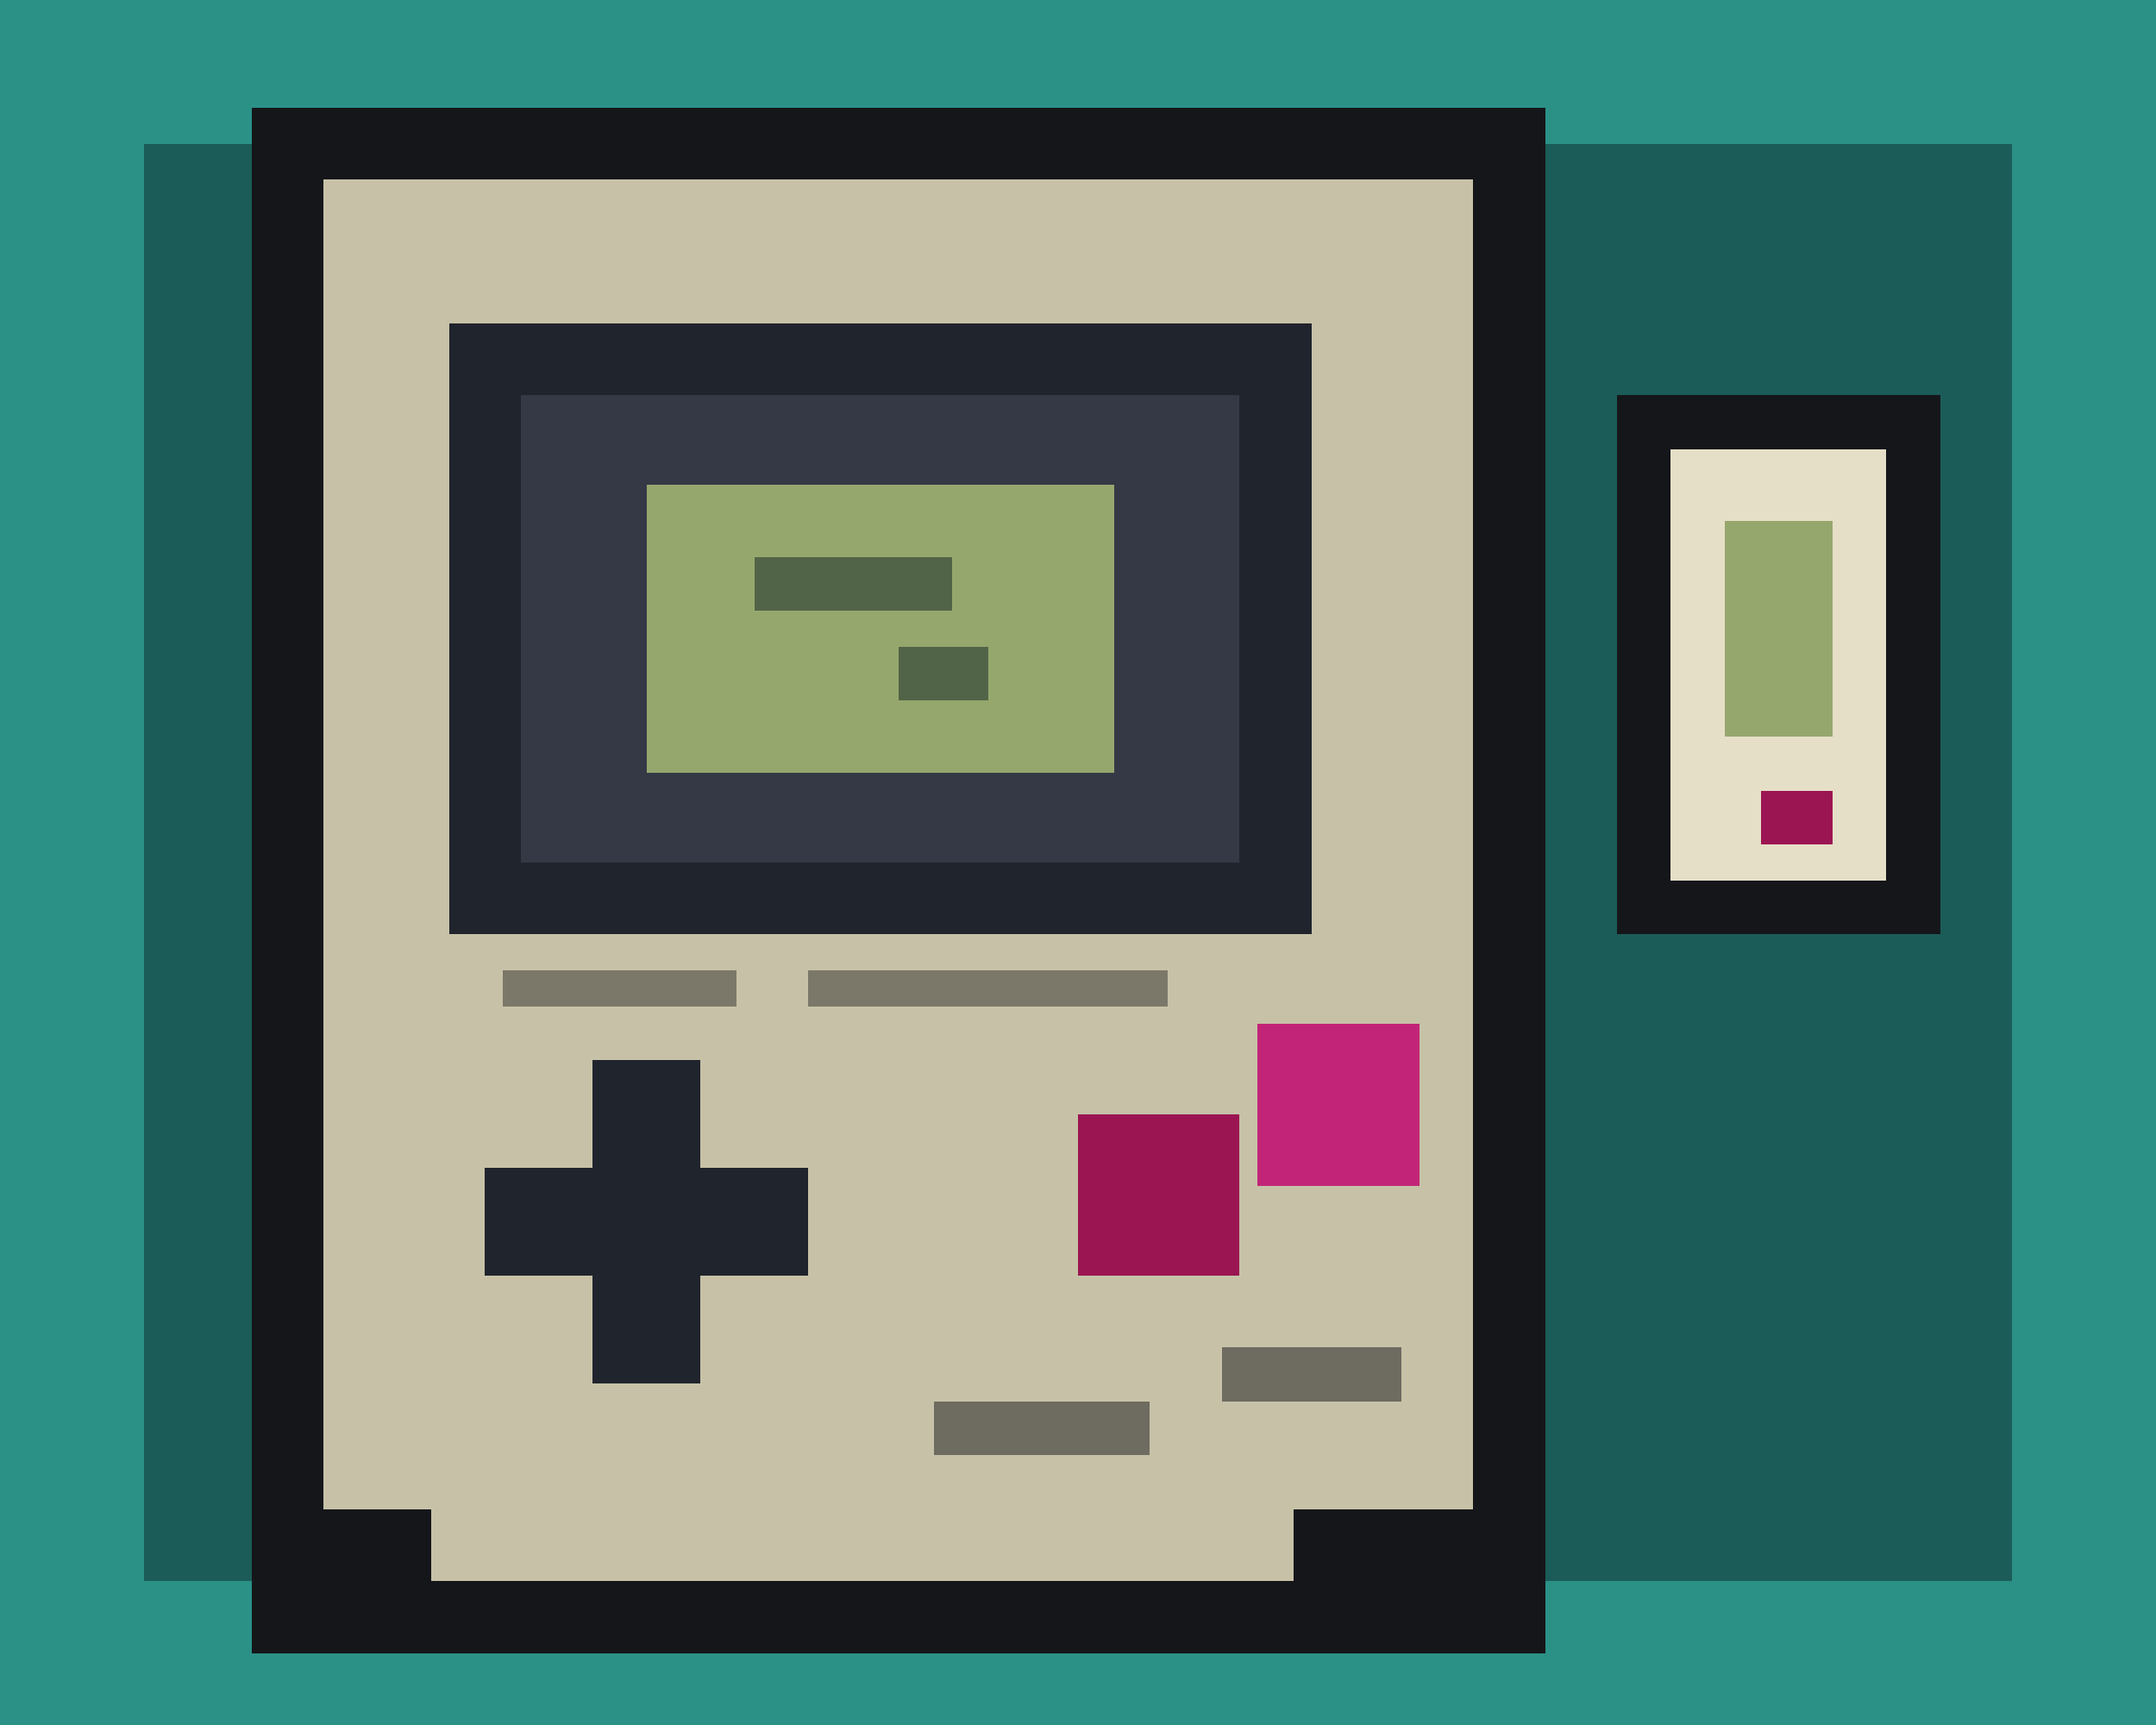
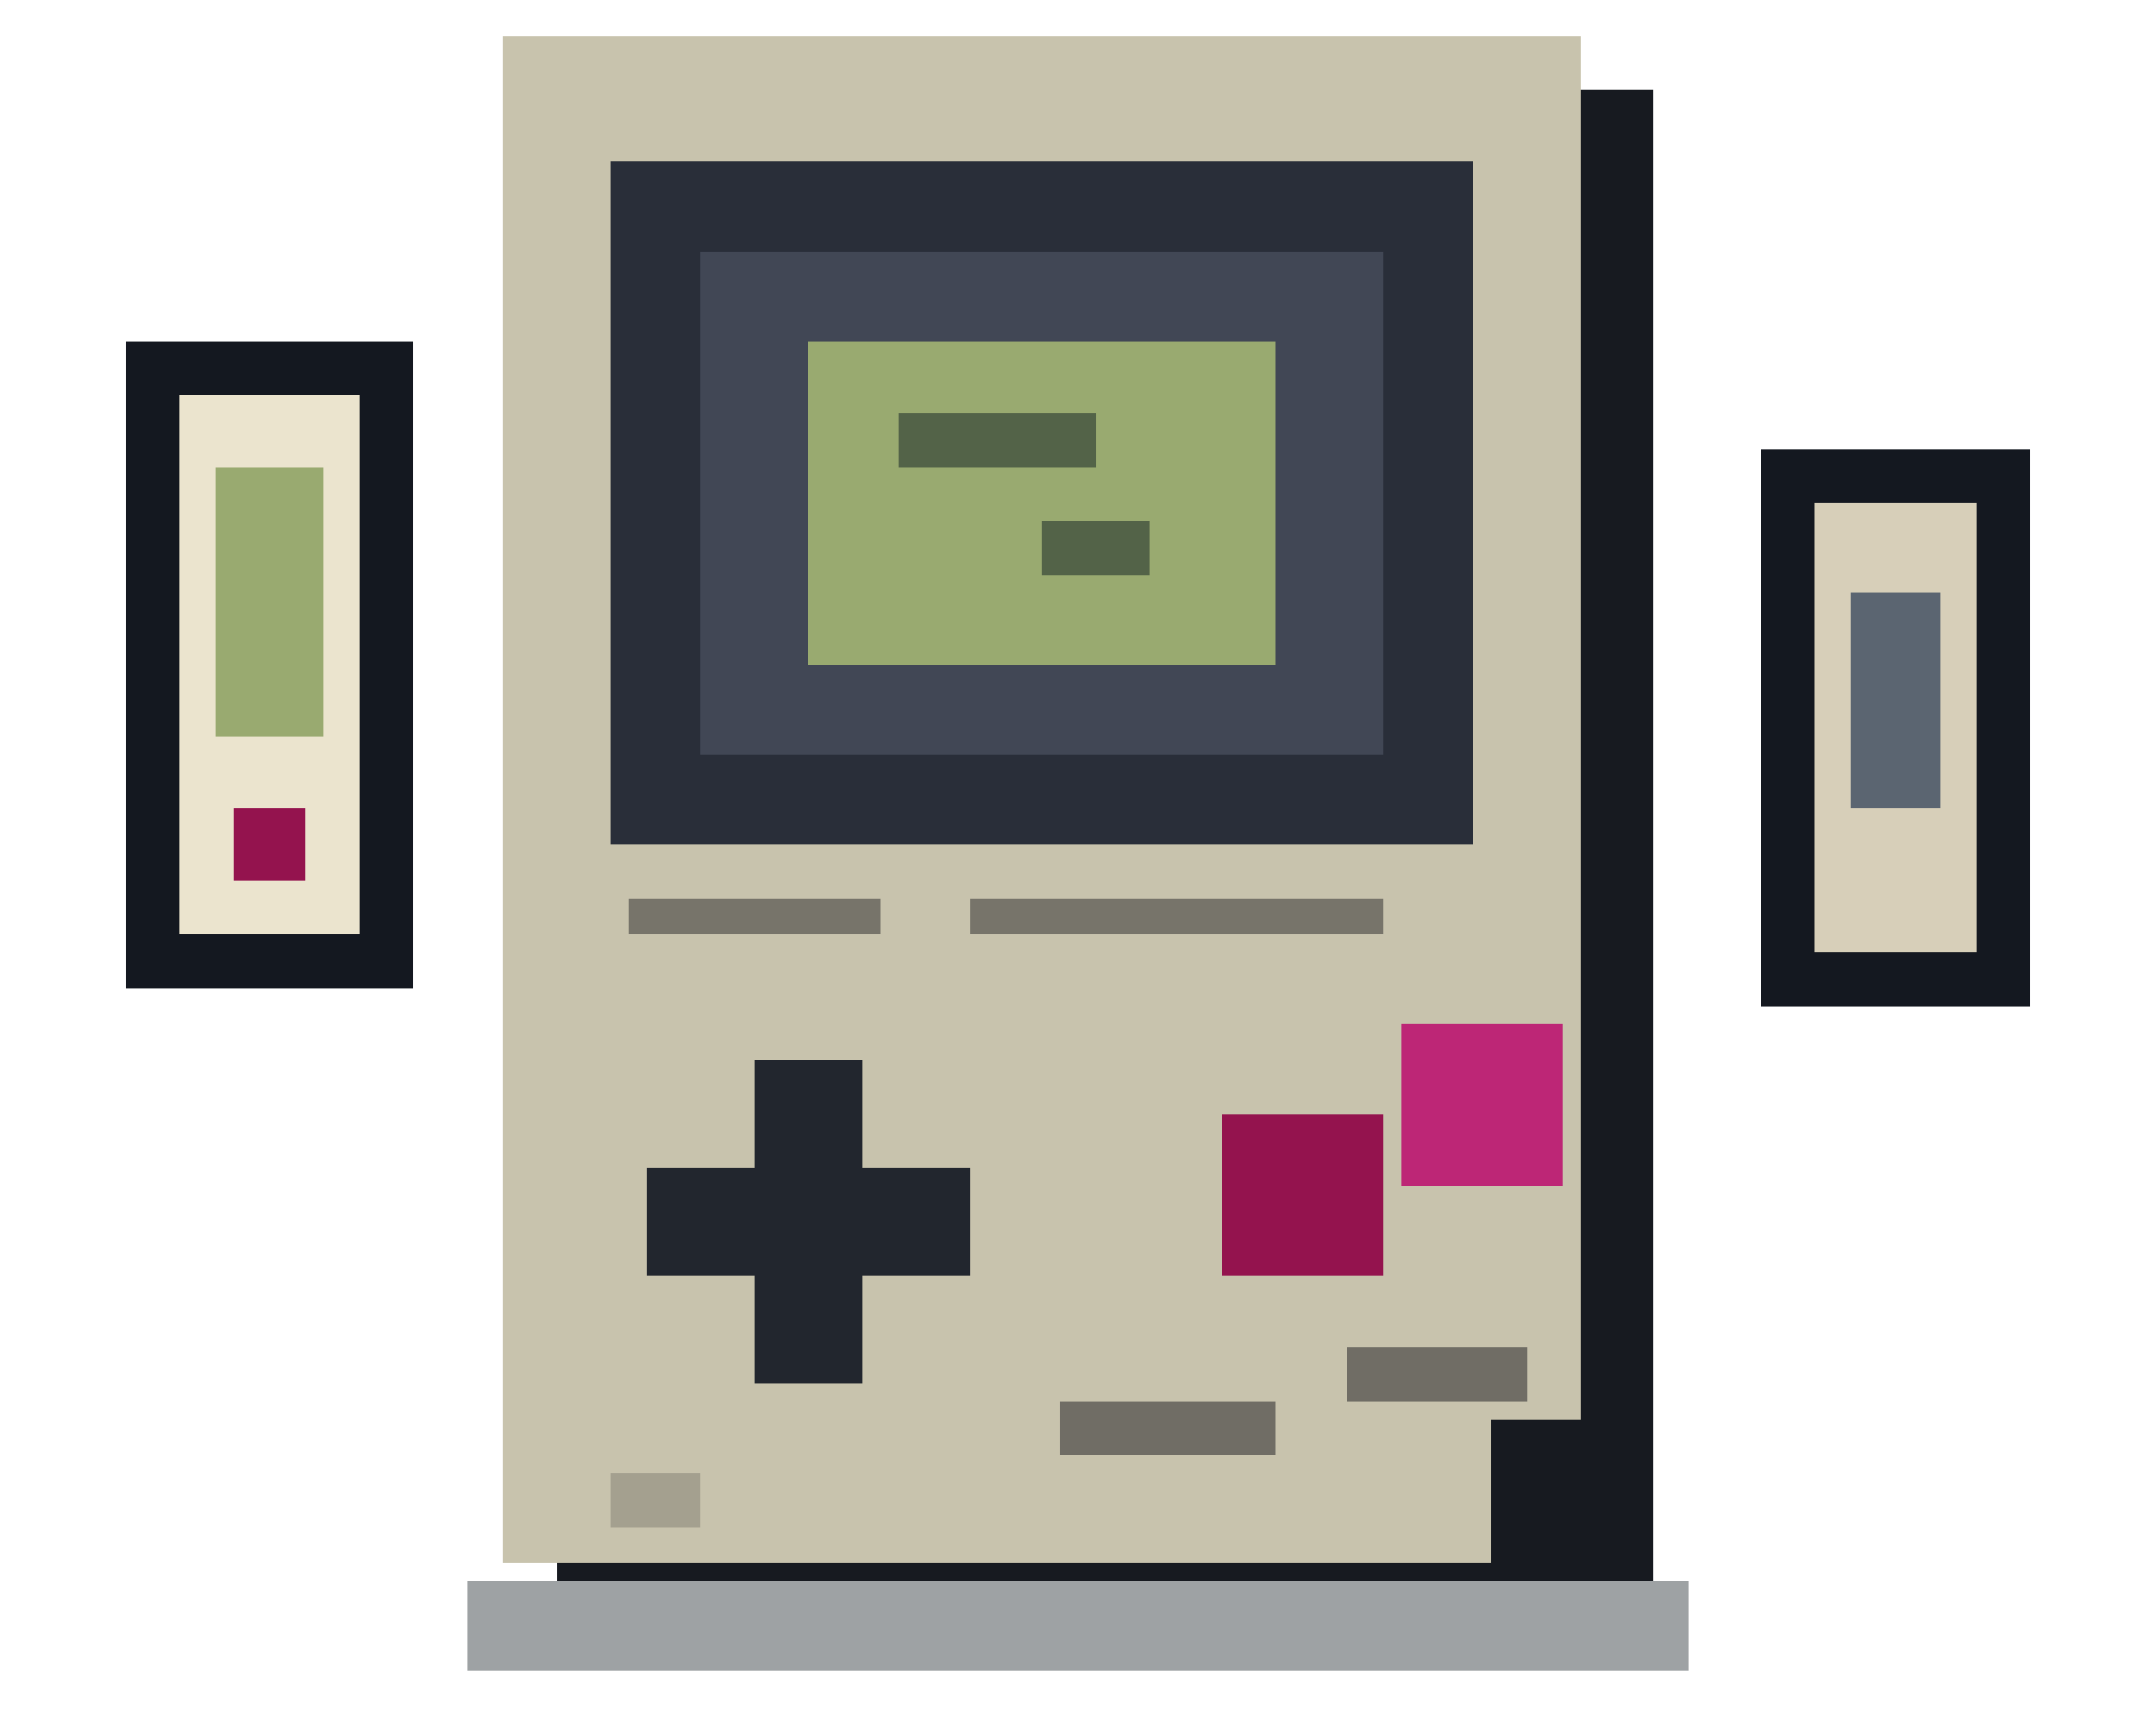
<svg xmlns="http://www.w3.org/2000/svg" viewBox="0 0 120 96" shape-rendering="crispEdges">
-   <rect width="120" height="96" fill="#2b9187" />
-   <rect x="8" y="8" width="104" height="80" fill="#1b5c58" />
-   <rect x="14" y="6" width="72" height="86" fill="#15161a" />
-   <rect x="18" y="10" width="64" height="74" fill="#c7c2a7" />
-   <rect x="24" y="84" width="48" height="4" fill="#c7c2a7" />
-   <rect x="72" y="74" width="6" height="10" fill="#c7c2a7" />
-   <rect x="25" y="18" width="48" height="34" fill="#20242d" />
-   <rect x="29" y="22" width="40" height="26" fill="#353946" />
-   <rect x="36" y="27" width="26" height="16" fill="#96a76e" />
-   <rect x="42" y="31" width="11" height="3" fill="#526447" />
-   <rect x="50" y="36" width="5" height="3" fill="#526447" />
-   <rect x="28" y="54" width="13" height="2" fill="#7b786a" />
-   <rect x="45" y="54" width="20" height="2" fill="#7b786a" />
-   <rect x="27" y="65" width="18" height="6" fill="#20242d" />
-   <rect x="33" y="59" width="6" height="18" fill="#20242d" />
-   <rect x="60" y="62" width="9" height="9" fill="#9b1553" />
-   <rect x="70" y="57" width="9" height="9" fill="#c22578" />
-   <rect x="52" y="78" width="12" height="3" fill="#6e6b61" />
-   <rect x="68" y="75" width="10" height="3" fill="#6e6b61" />
-   <rect x="90" y="22" width="18" height="30" fill="#15161a" />
-   <rect x="93" y="25" width="12" height="24" fill="#e6dfc7" />
-   <rect x="96" y="29" width="6" height="12" fill="#96a76e" />
-   <rect x="98" y="44" width="4" height="3" fill="#9b1553" />
+   <rect x="26" y="88" width="68" height="5" fill="#172126" opacity=".42" />
+   <rect x="31" y="5" width="61" height="83" fill="#171a20" />
+   <path d="M28 2h60v77h-5v8H28z" fill="#c8c3ad" />
+   <rect x="34" y="9" width="48" height="38" fill="#292e39" />
+   <rect x="39" y="14" width="38" height="28" fill="#414755" />
+   <rect x="45" y="19" width="26" height="18" fill="#99aa70" />
+   <rect x="50" y="23" width="11" height="3" fill="#536348" />
+   <rect x="58" y="29" width="6" height="3" fill="#536348" />
+   <rect x="35" y="50" width="14" height="2" fill="#77746a" />
+   <rect x="54" y="50" width="23" height="2" fill="#77746a" />
+   <rect x="36" y="65" width="18" height="6" fill="#22262e" />
+   <rect x="42" y="59" width="6" height="18" fill="#22262e" />
+   <rect x="68" y="62" width="9" height="9" fill="#94134e" />
+   <rect x="78" y="57" width="9" height="9" fill="#bd2676" />
+   <rect x="59" y="78" width="12" height="3" fill="#706d65" />
+   <rect x="75" y="75" width="10" height="3" fill="#706d65" />
+   <rect x="34" y="82" width="5" height="3" fill="#a4a08f" />
+   <rect x="7" y="19" width="16" height="36" fill="#141820" />
+   <rect x="10" y="22" width="10" height="30" fill="#ebe4ce" />
+   <rect x="12" y="26" width="6" height="15" fill="#99aa70" />
+   <rect x="13" y="45" width="4" height="4" fill="#94134e" />
+   <rect x="98" y="25" width="15" height="31" fill="#141820" />
+   <rect x="101" y="28" width="9" height="25" fill="#d7cfb9" />
+   <rect x="103" y="33" width="5" height="12" fill="#5b6571" />
</svg>
